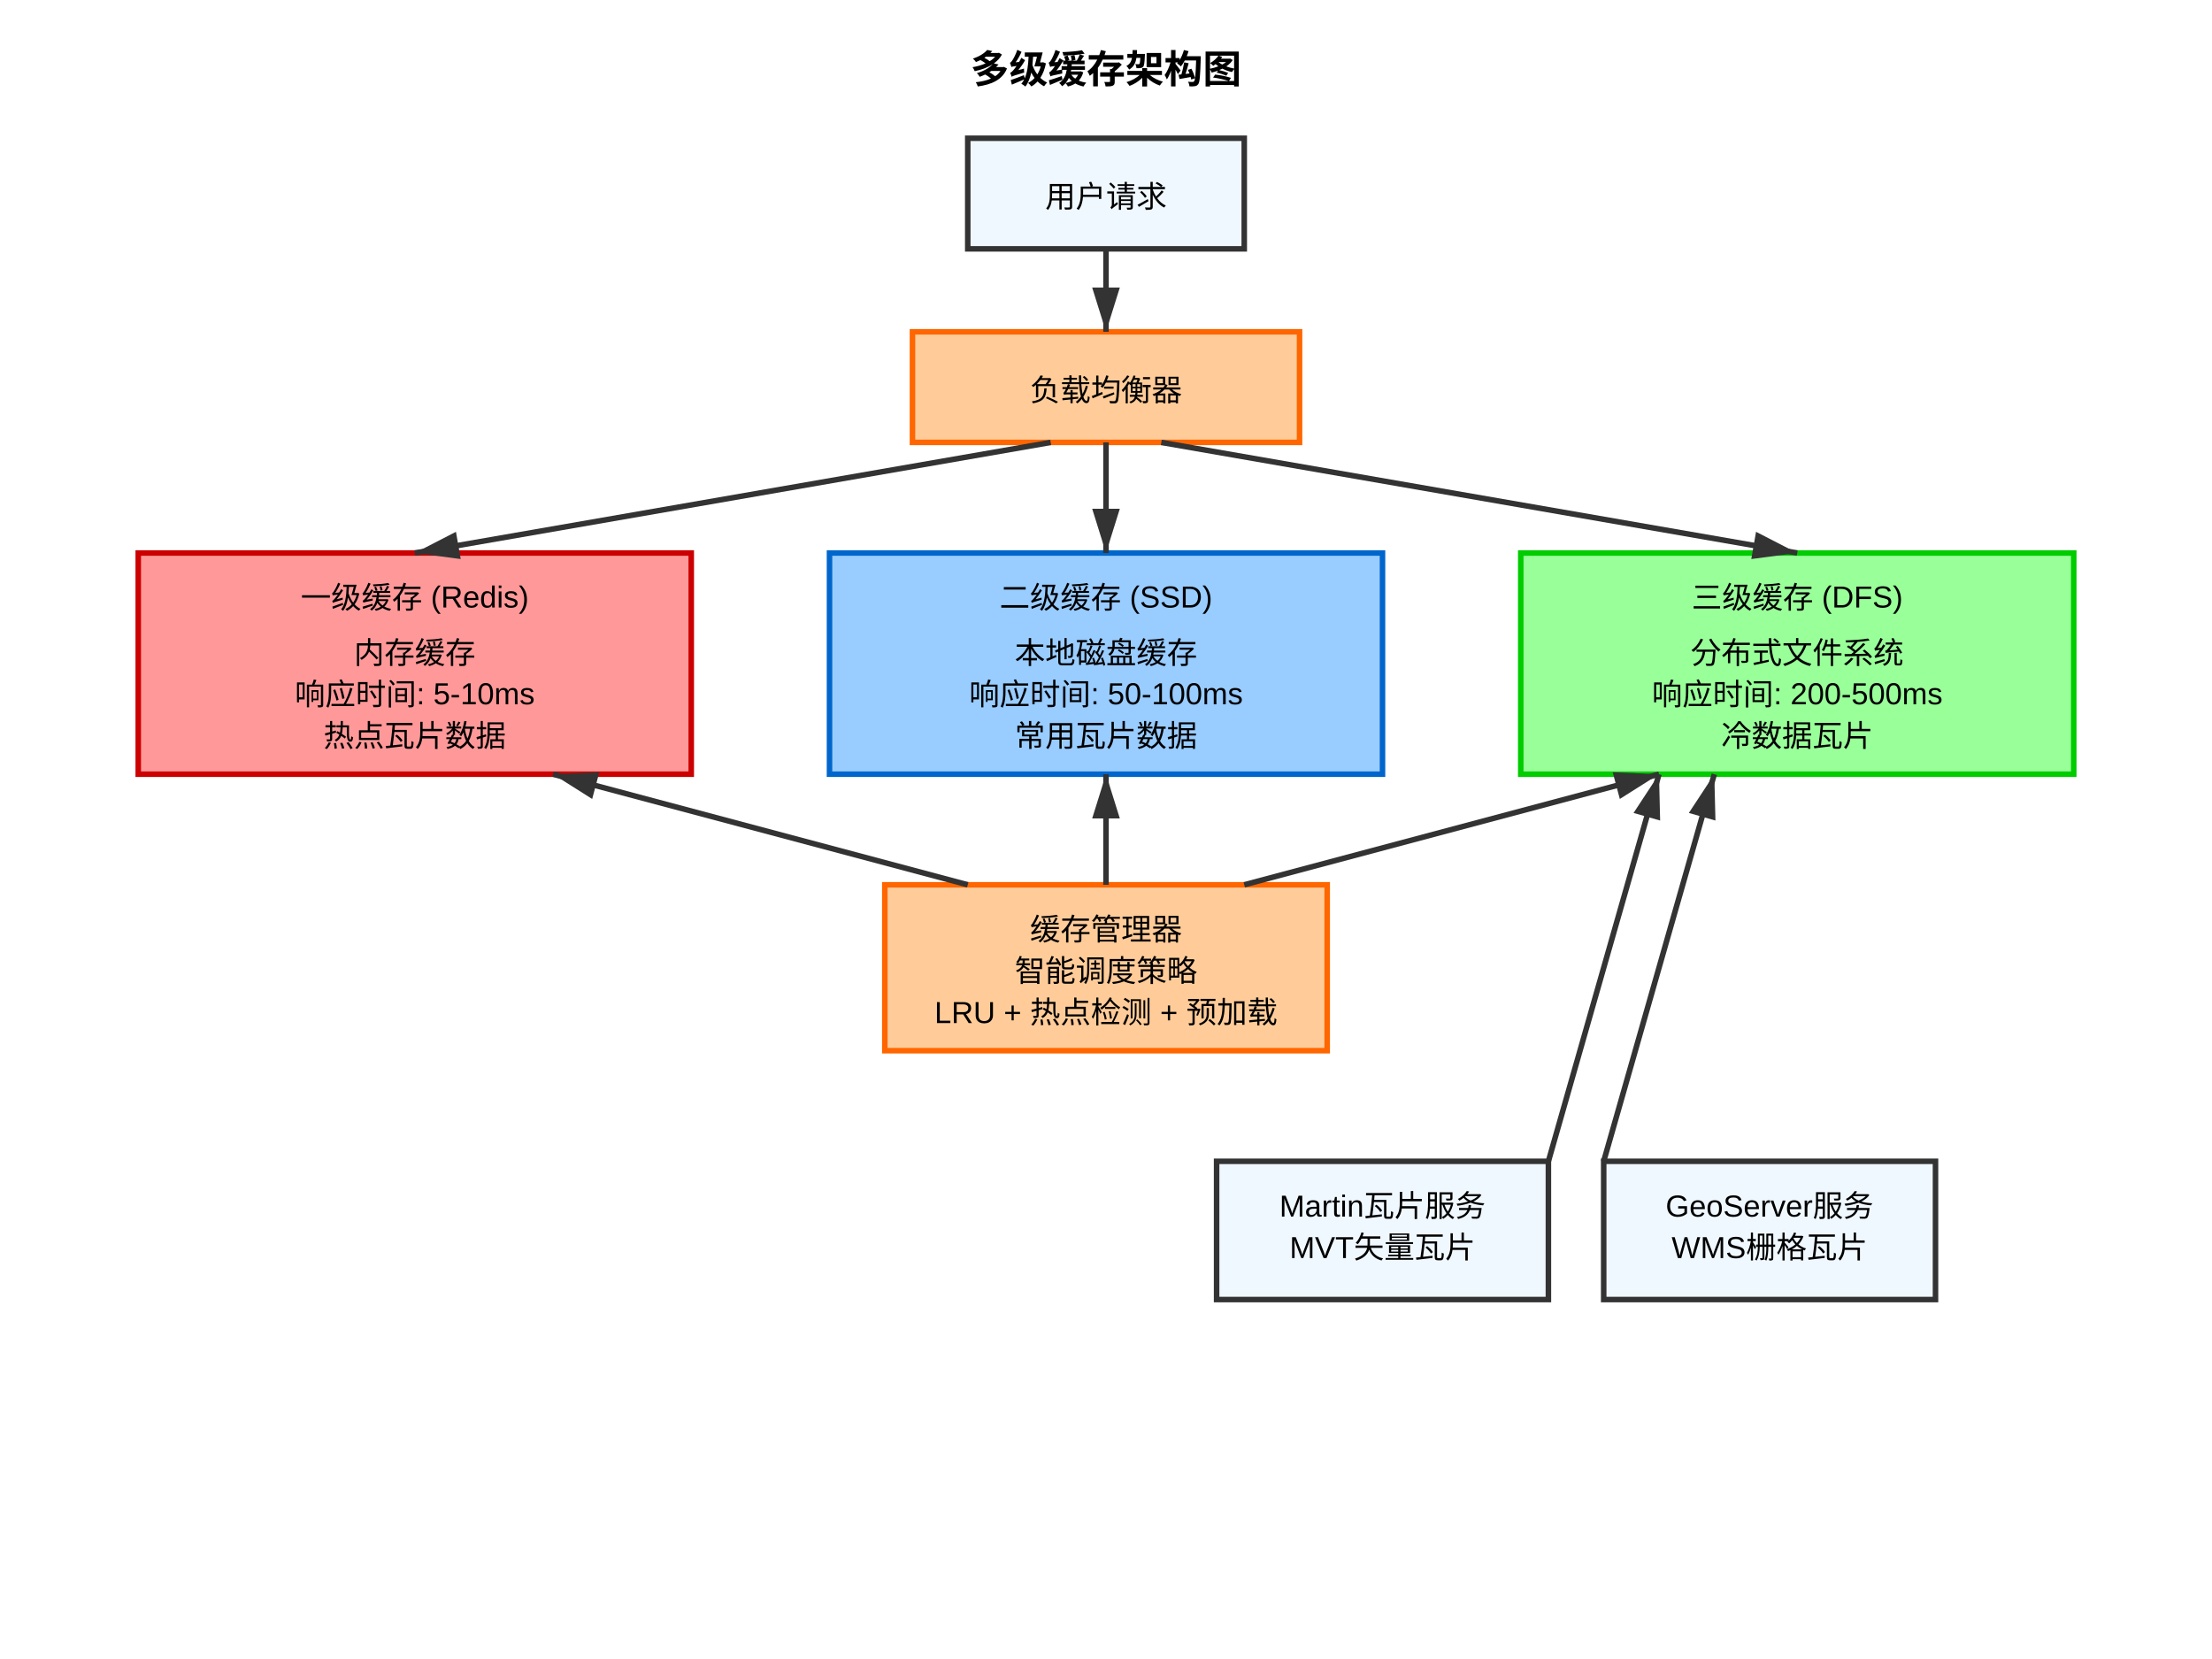
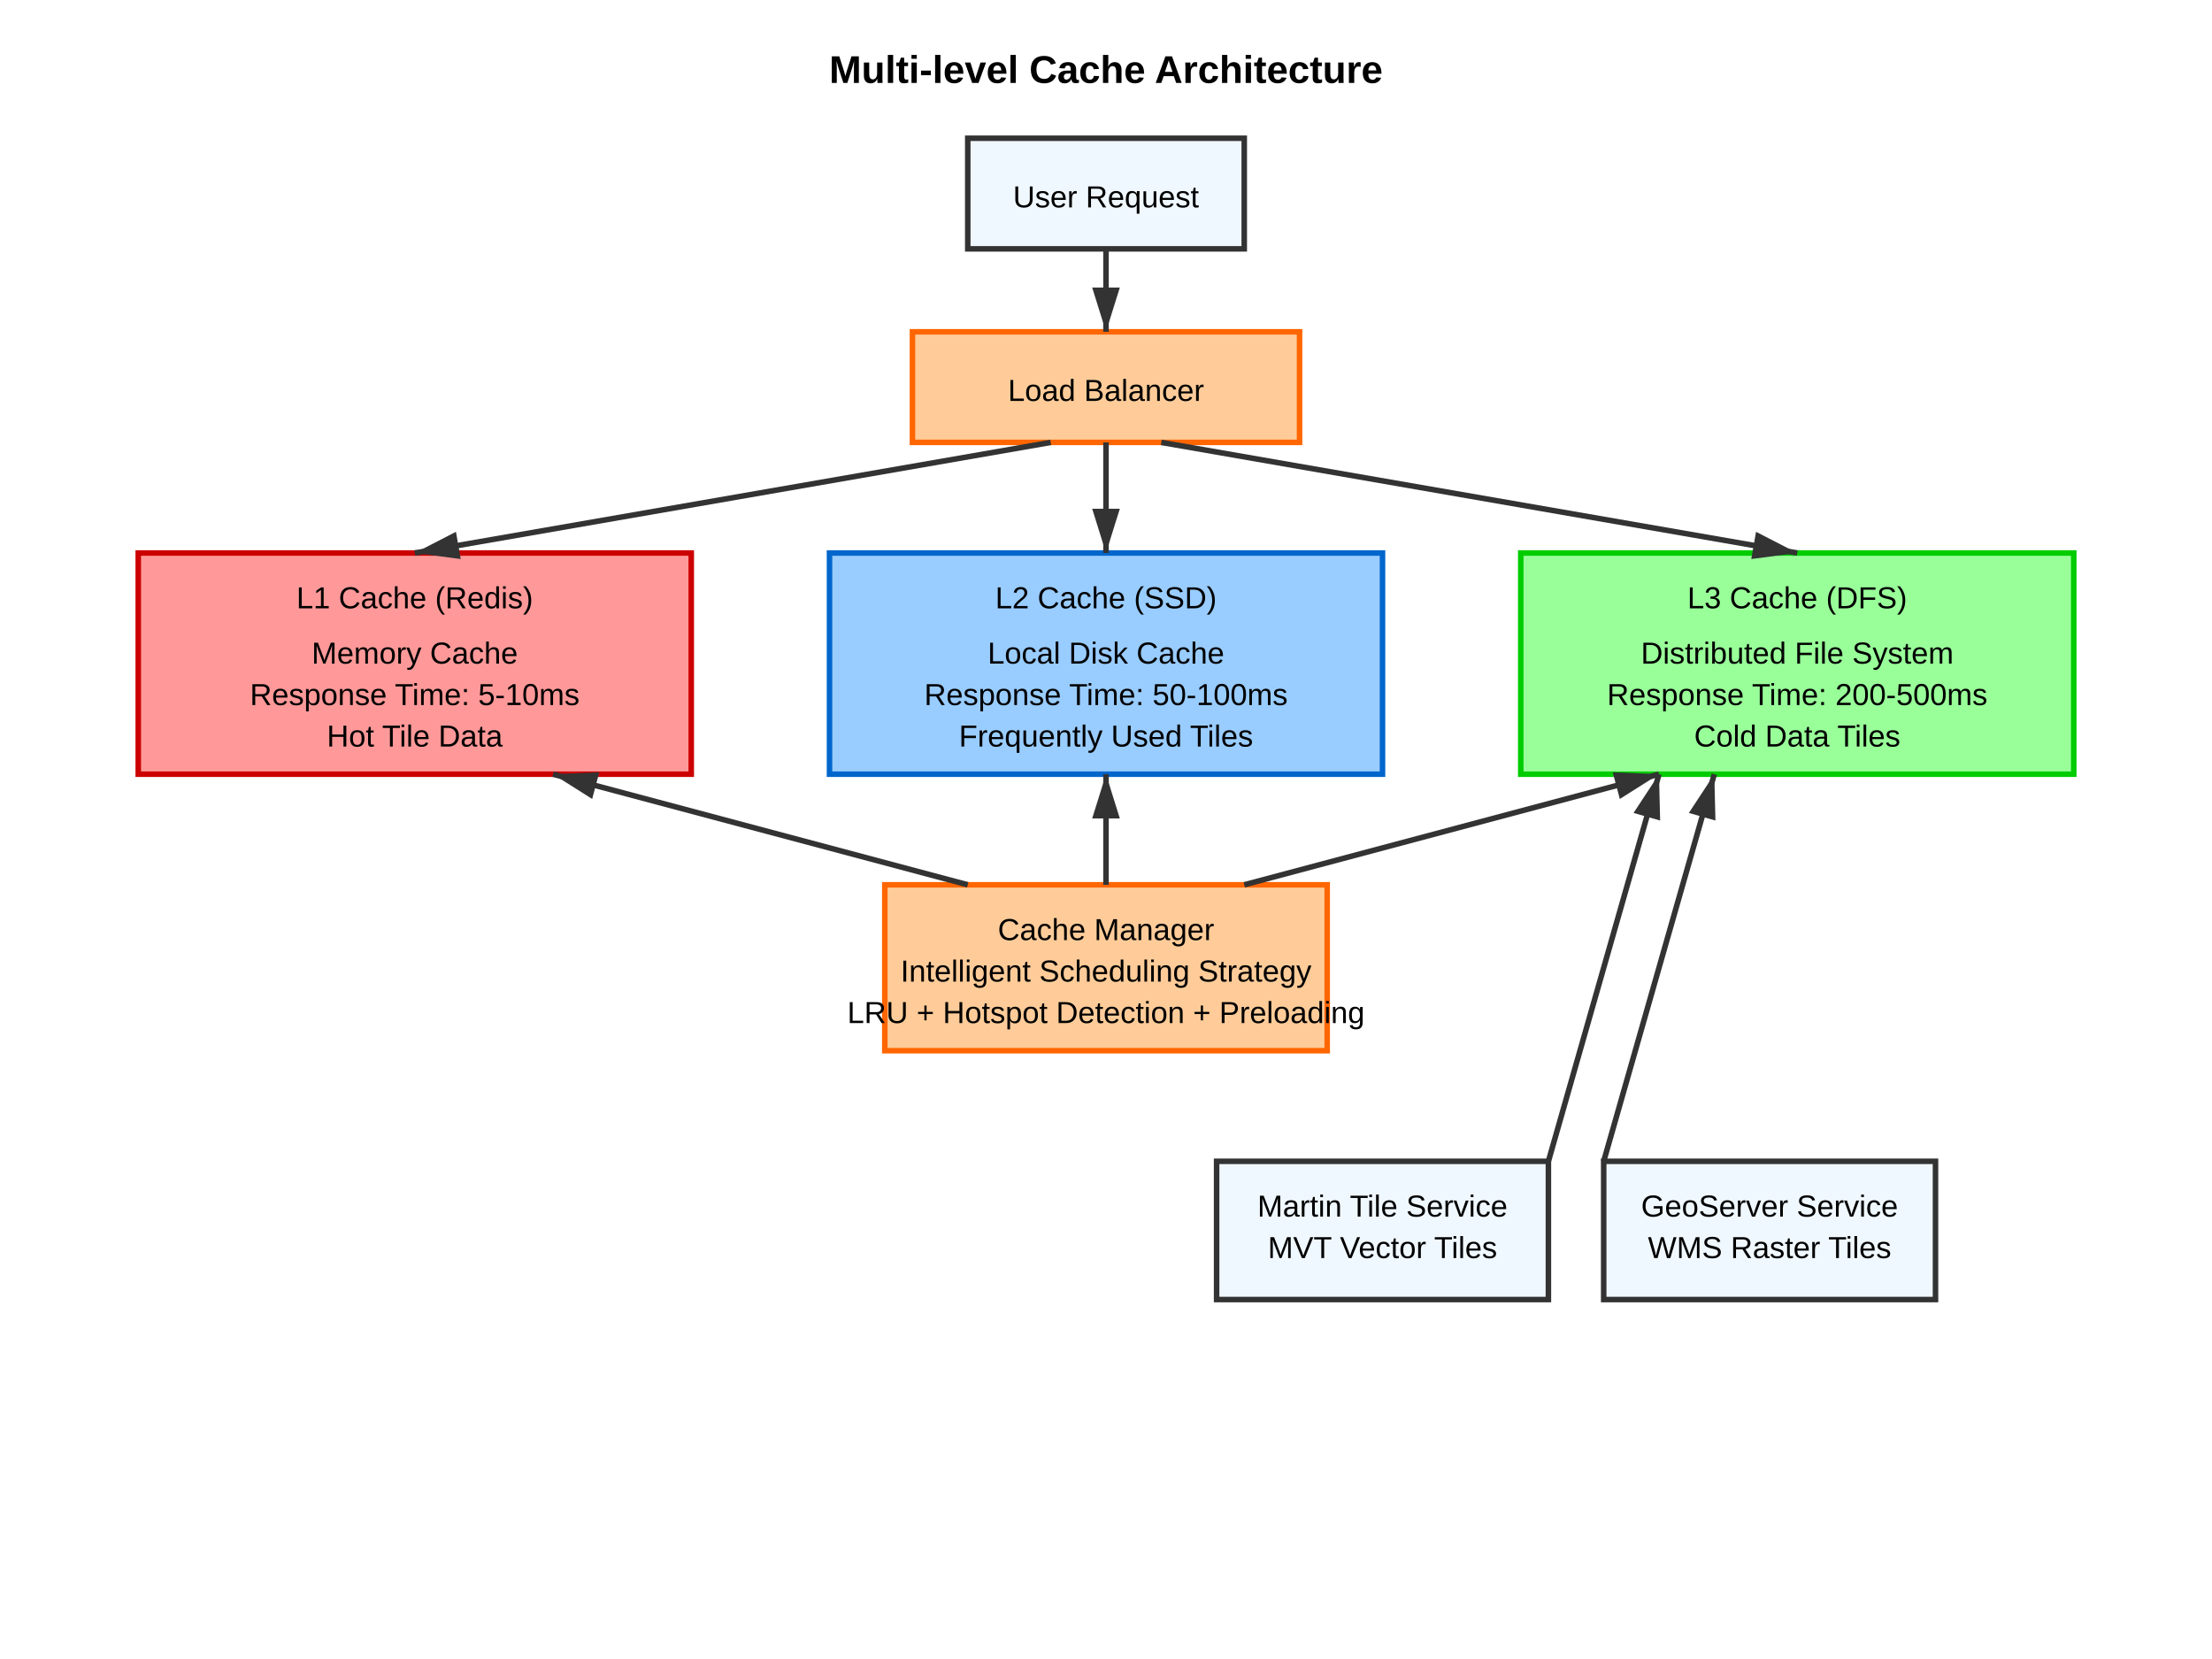
<svg xmlns="http://www.w3.org/2000/svg" width="800" height="600">
  <defs>
    <style>
      .title { font-family: Arial, sans-serif; font-size: 14px; font-weight: bold; text-anchor: middle; }
      .subtitle { font-family: Arial, sans-serif; font-size: 11px; text-anchor: middle; }
      .box { fill: #f0f8ff; stroke: #333; stroke-width: 2; }
      .cache1 { fill: #ff9999; stroke: #cc0000; stroke-width: 2; }
      .cache2 { fill: #99ccff; stroke: #0066cc; stroke-width: 2; }
      .cache3 { fill: #99ff99; stroke: #00cc00; stroke-width: 2; }
      .manager { fill: #ffcc99; stroke: #ff6600; stroke-width: 2; }
      .arrow { stroke: #333; stroke-width: 2; fill: none; marker-end: url(#arrowhead); }
    </style>
    <marker id="arrowhead" markerWidth="8" markerHeight="5" refX="8" refY="2.5" orient="auto">
      <polygon points="0 0, 8 2.5, 0 5" fill="#333" />
    </marker>
  </defs>
-   <text x="400" y="30" class="title">多级缓存架构图</text>
+   <text x="400" y="30" class="title">Multi-level Cache Architecture</text>
  <rect x="350" y="50" width="100" height="40" class="box" />
-   <text x="400" y="75" class="subtitle">用户请求</text>
+   <text x="400" y="75" class="subtitle">User Request</text>
  <rect x="330" y="120" width="140" height="40" class="manager" />
-   <text x="400" y="145" class="subtitle">负载均衡器</text>
+   <text x="400" y="145" class="subtitle">Load Balancer</text>
  <rect x="50" y="200" width="200" height="80" class="cache1" />
-   <text x="150" y="220" class="subtitle">一级缓存 (Redis)</text>
-   <text x="150" y="240" class="subtitle">内存缓存</text>
-   <text x="150" y="255" class="subtitle">响应时间: 5-10ms</text>
-   <text x="150" y="270" class="subtitle">热点瓦片数据</text>
+   <text x="150" y="220" class="subtitle">L1 Cache (Redis)</text>
+   <text x="150" y="240" class="subtitle">Memory Cache</text>
+   <text x="150" y="255" class="subtitle">Response Time: 5-10ms</text>
+   <text x="150" y="270" class="subtitle">Hot Tile Data</text>
  <rect x="300" y="200" width="200" height="80" class="cache2" />
-   <text x="400" y="220" class="subtitle">二级缓存 (SSD)</text>
-   <text x="400" y="240" class="subtitle">本地磁盘缓存</text>
-   <text x="400" y="255" class="subtitle">响应时间: 50-100ms</text>
-   <text x="400" y="270" class="subtitle">常用瓦片数据</text>
+   <text x="400" y="220" class="subtitle">L2 Cache (SSD)</text>
+   <text x="400" y="240" class="subtitle">Local Disk Cache</text>
+   <text x="400" y="255" class="subtitle">Response Time: 50-100ms</text>
+   <text x="400" y="270" class="subtitle">Frequently Used Tiles</text>
  <rect x="550" y="200" width="200" height="80" class="cache3" />
-   <text x="650" y="220" class="subtitle">三级缓存 (DFS)</text>
-   <text x="650" y="240" class="subtitle">分布式文件系统</text>
-   <text x="650" y="255" class="subtitle">响应时间: 200-500ms</text>
-   <text x="650" y="270" class="subtitle">冷数据瓦片</text>
+   <text x="650" y="220" class="subtitle">L3 Cache (DFS)</text>
+   <text x="650" y="240" class="subtitle">Distributed File System</text>
+   <text x="650" y="255" class="subtitle">Response Time: 200-500ms</text>
+   <text x="650" y="270" class="subtitle">Cold Data Tiles</text>
  <rect x="320" y="320" width="160" height="60" class="manager" />
-   <text x="400" y="340" class="subtitle">缓存管理器</text>
-   <text x="400" y="355" class="subtitle">智能调度策略</text>
-   <text x="400" y="370" class="subtitle">LRU + 热点检测 + 预加载</text>
+   <text x="400" y="340" class="subtitle">Cache Manager</text>
+   <text x="400" y="355" class="subtitle">Intelligent Scheduling Strategy</text>
+   <text x="400" y="370" class="subtitle">LRU + Hotspot Detection + Preloading</text>
  <rect x="440" y="420" width="120" height="50" class="box" />
-   <text x="500" y="440" class="subtitle">Martin瓦片服务</text>
-   <text x="500" y="455" class="subtitle">MVT矢量瓦片</text>
+   <text x="500" y="440" class="subtitle">Martin Tile Service</text>
+   <text x="500" y="455" class="subtitle">MVT Vector Tiles</text>
  <rect x="580" y="420" width="120" height="50" class="box" />
-   <text x="640" y="440" class="subtitle">GeoServer服务</text>
-   <text x="640" y="455" class="subtitle">WMS栅格瓦片</text>
+   <text x="640" y="440" class="subtitle">GeoServer Service</text>
+   <text x="640" y="455" class="subtitle">WMS Raster Tiles</text>
  <line x1="400" y1="90" x2="400" y2="120" class="arrow" />
  <line x1="380" y1="160" x2="150" y2="200" class="arrow" />
  <line x1="400" y1="160" x2="400" y2="200" class="arrow" />
  <line x1="420" y1="160" x2="650" y2="200" class="arrow" />
  <line x1="350" y1="320" x2="200" y2="280" class="arrow" />
  <line x1="400" y1="320" x2="400" y2="280" class="arrow" />
  <line x1="450" y1="320" x2="600" y2="280" class="arrow" />
  <line x1="560" y1="420" x2="600" y2="280" class="arrow" />
  <line x1="580" y1="420" x2="620" y2="280" class="arrow" />
</svg>
